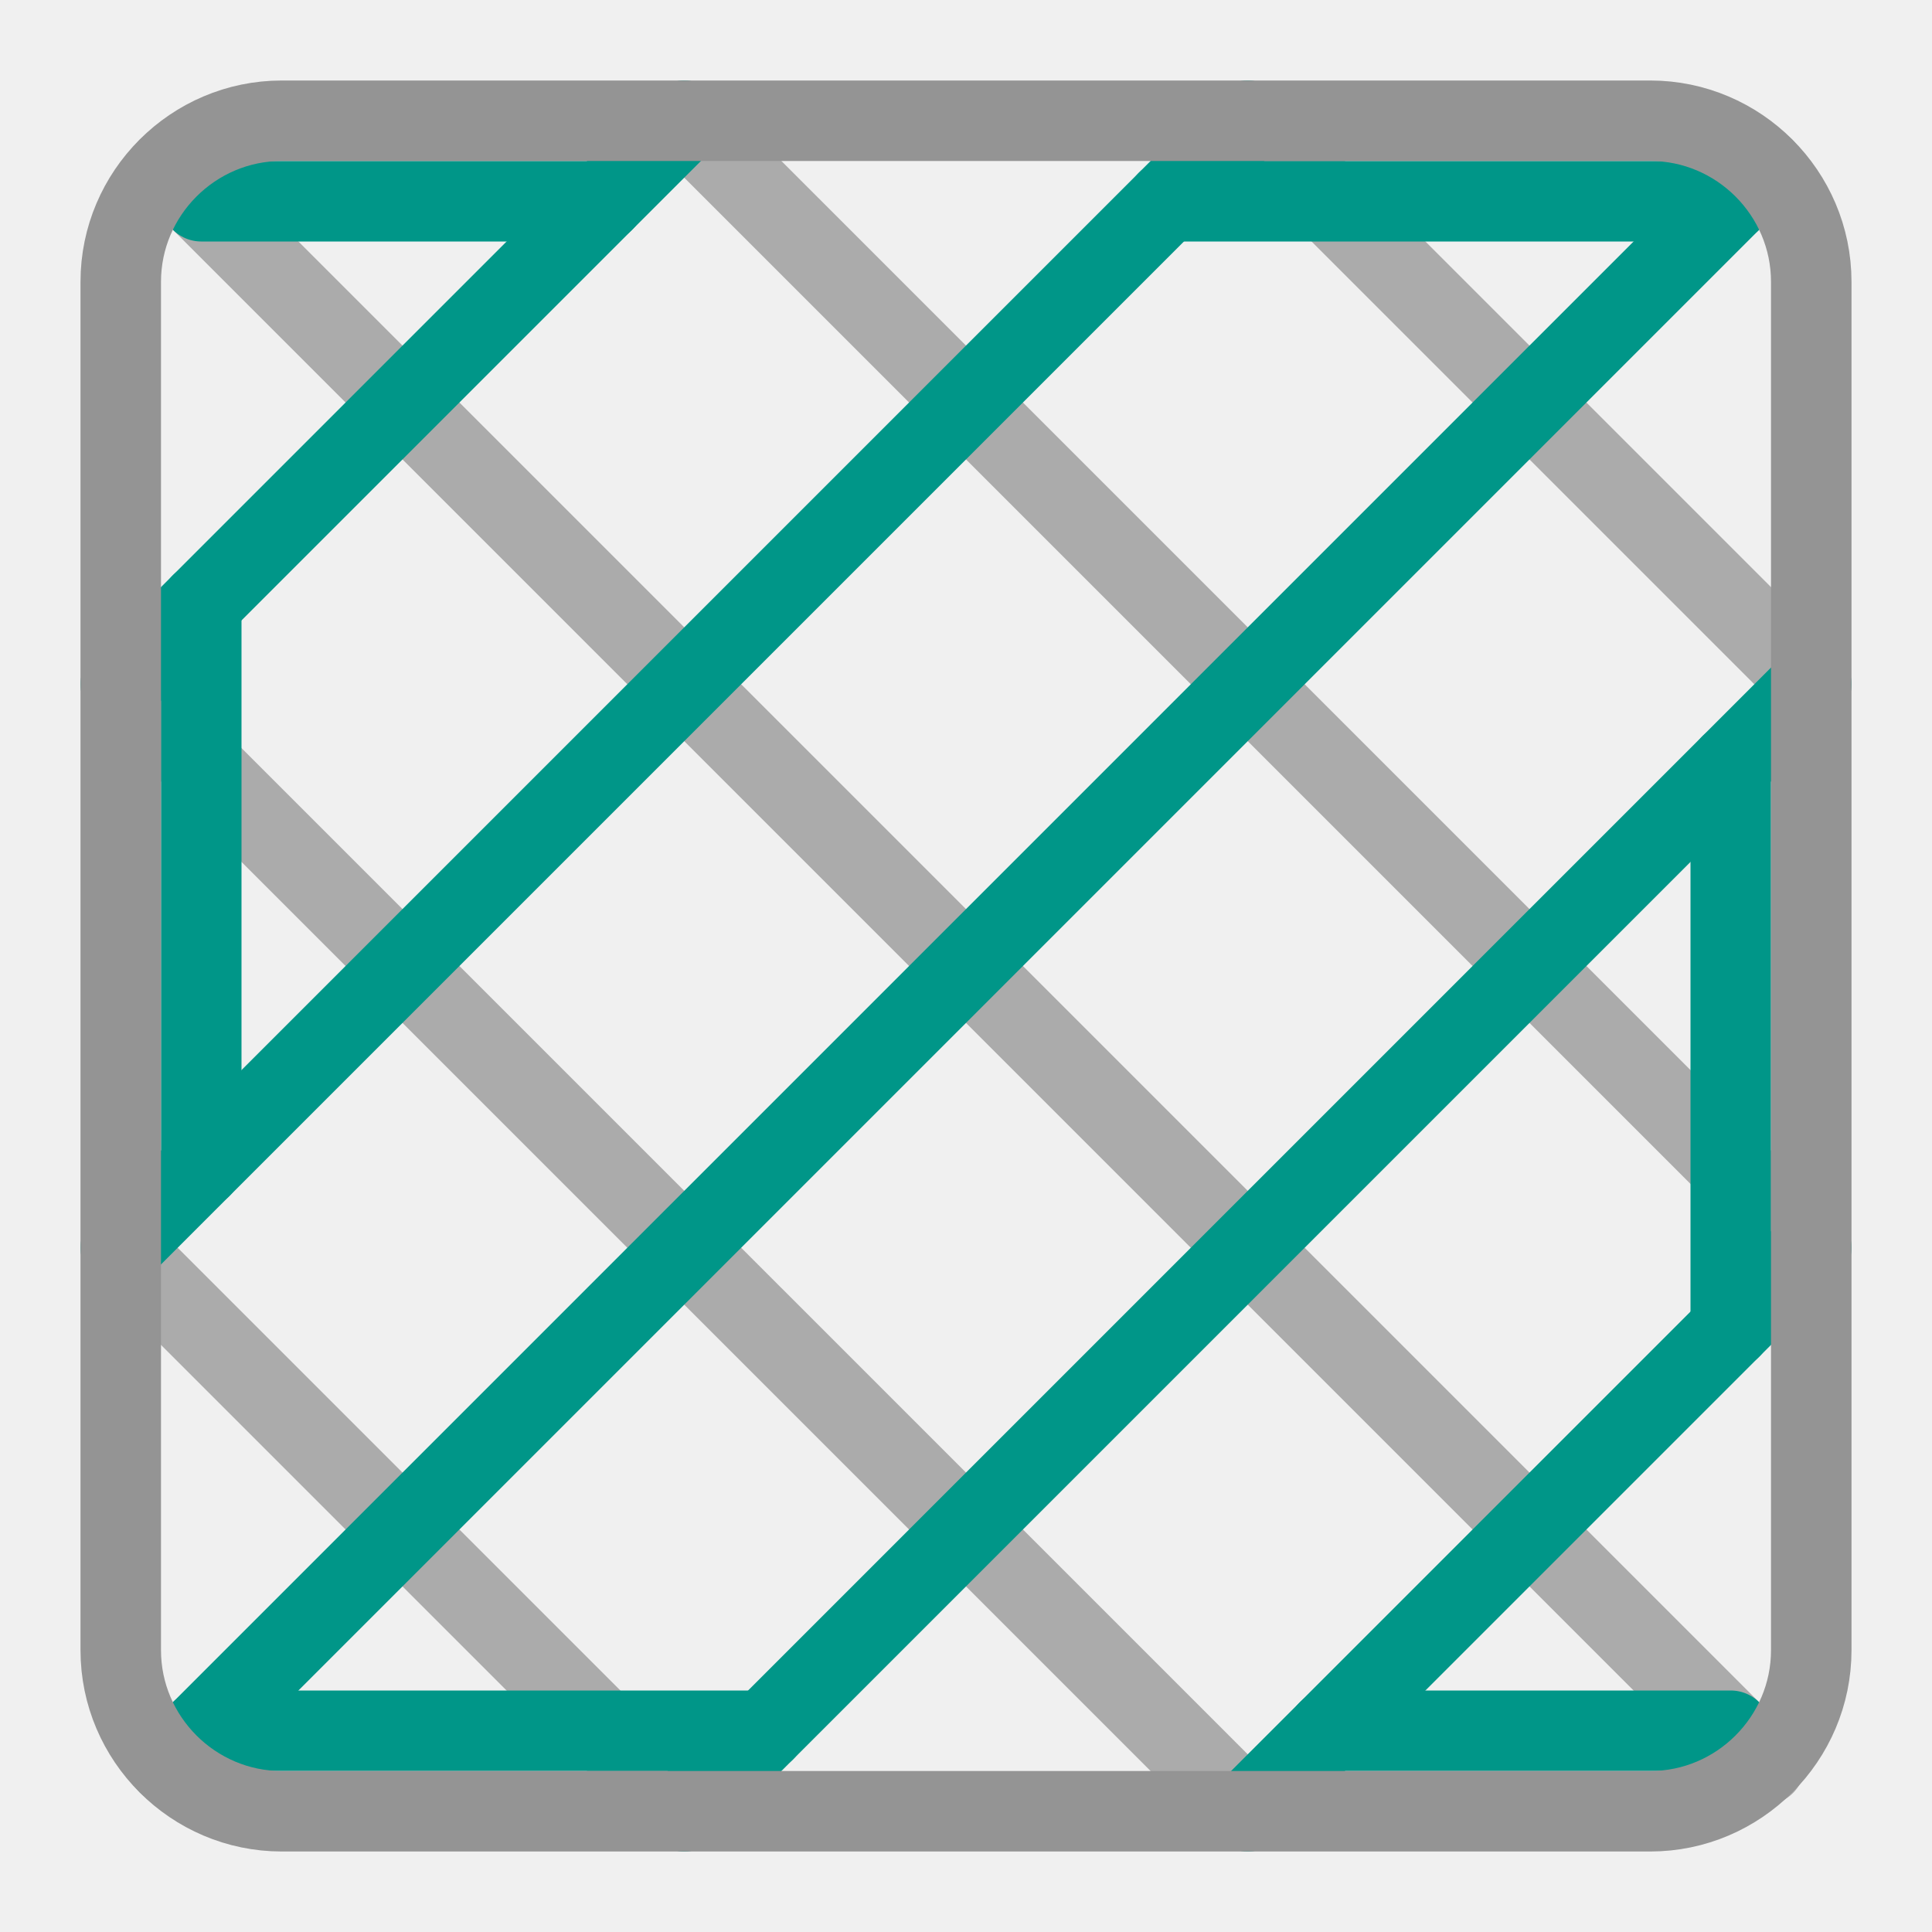
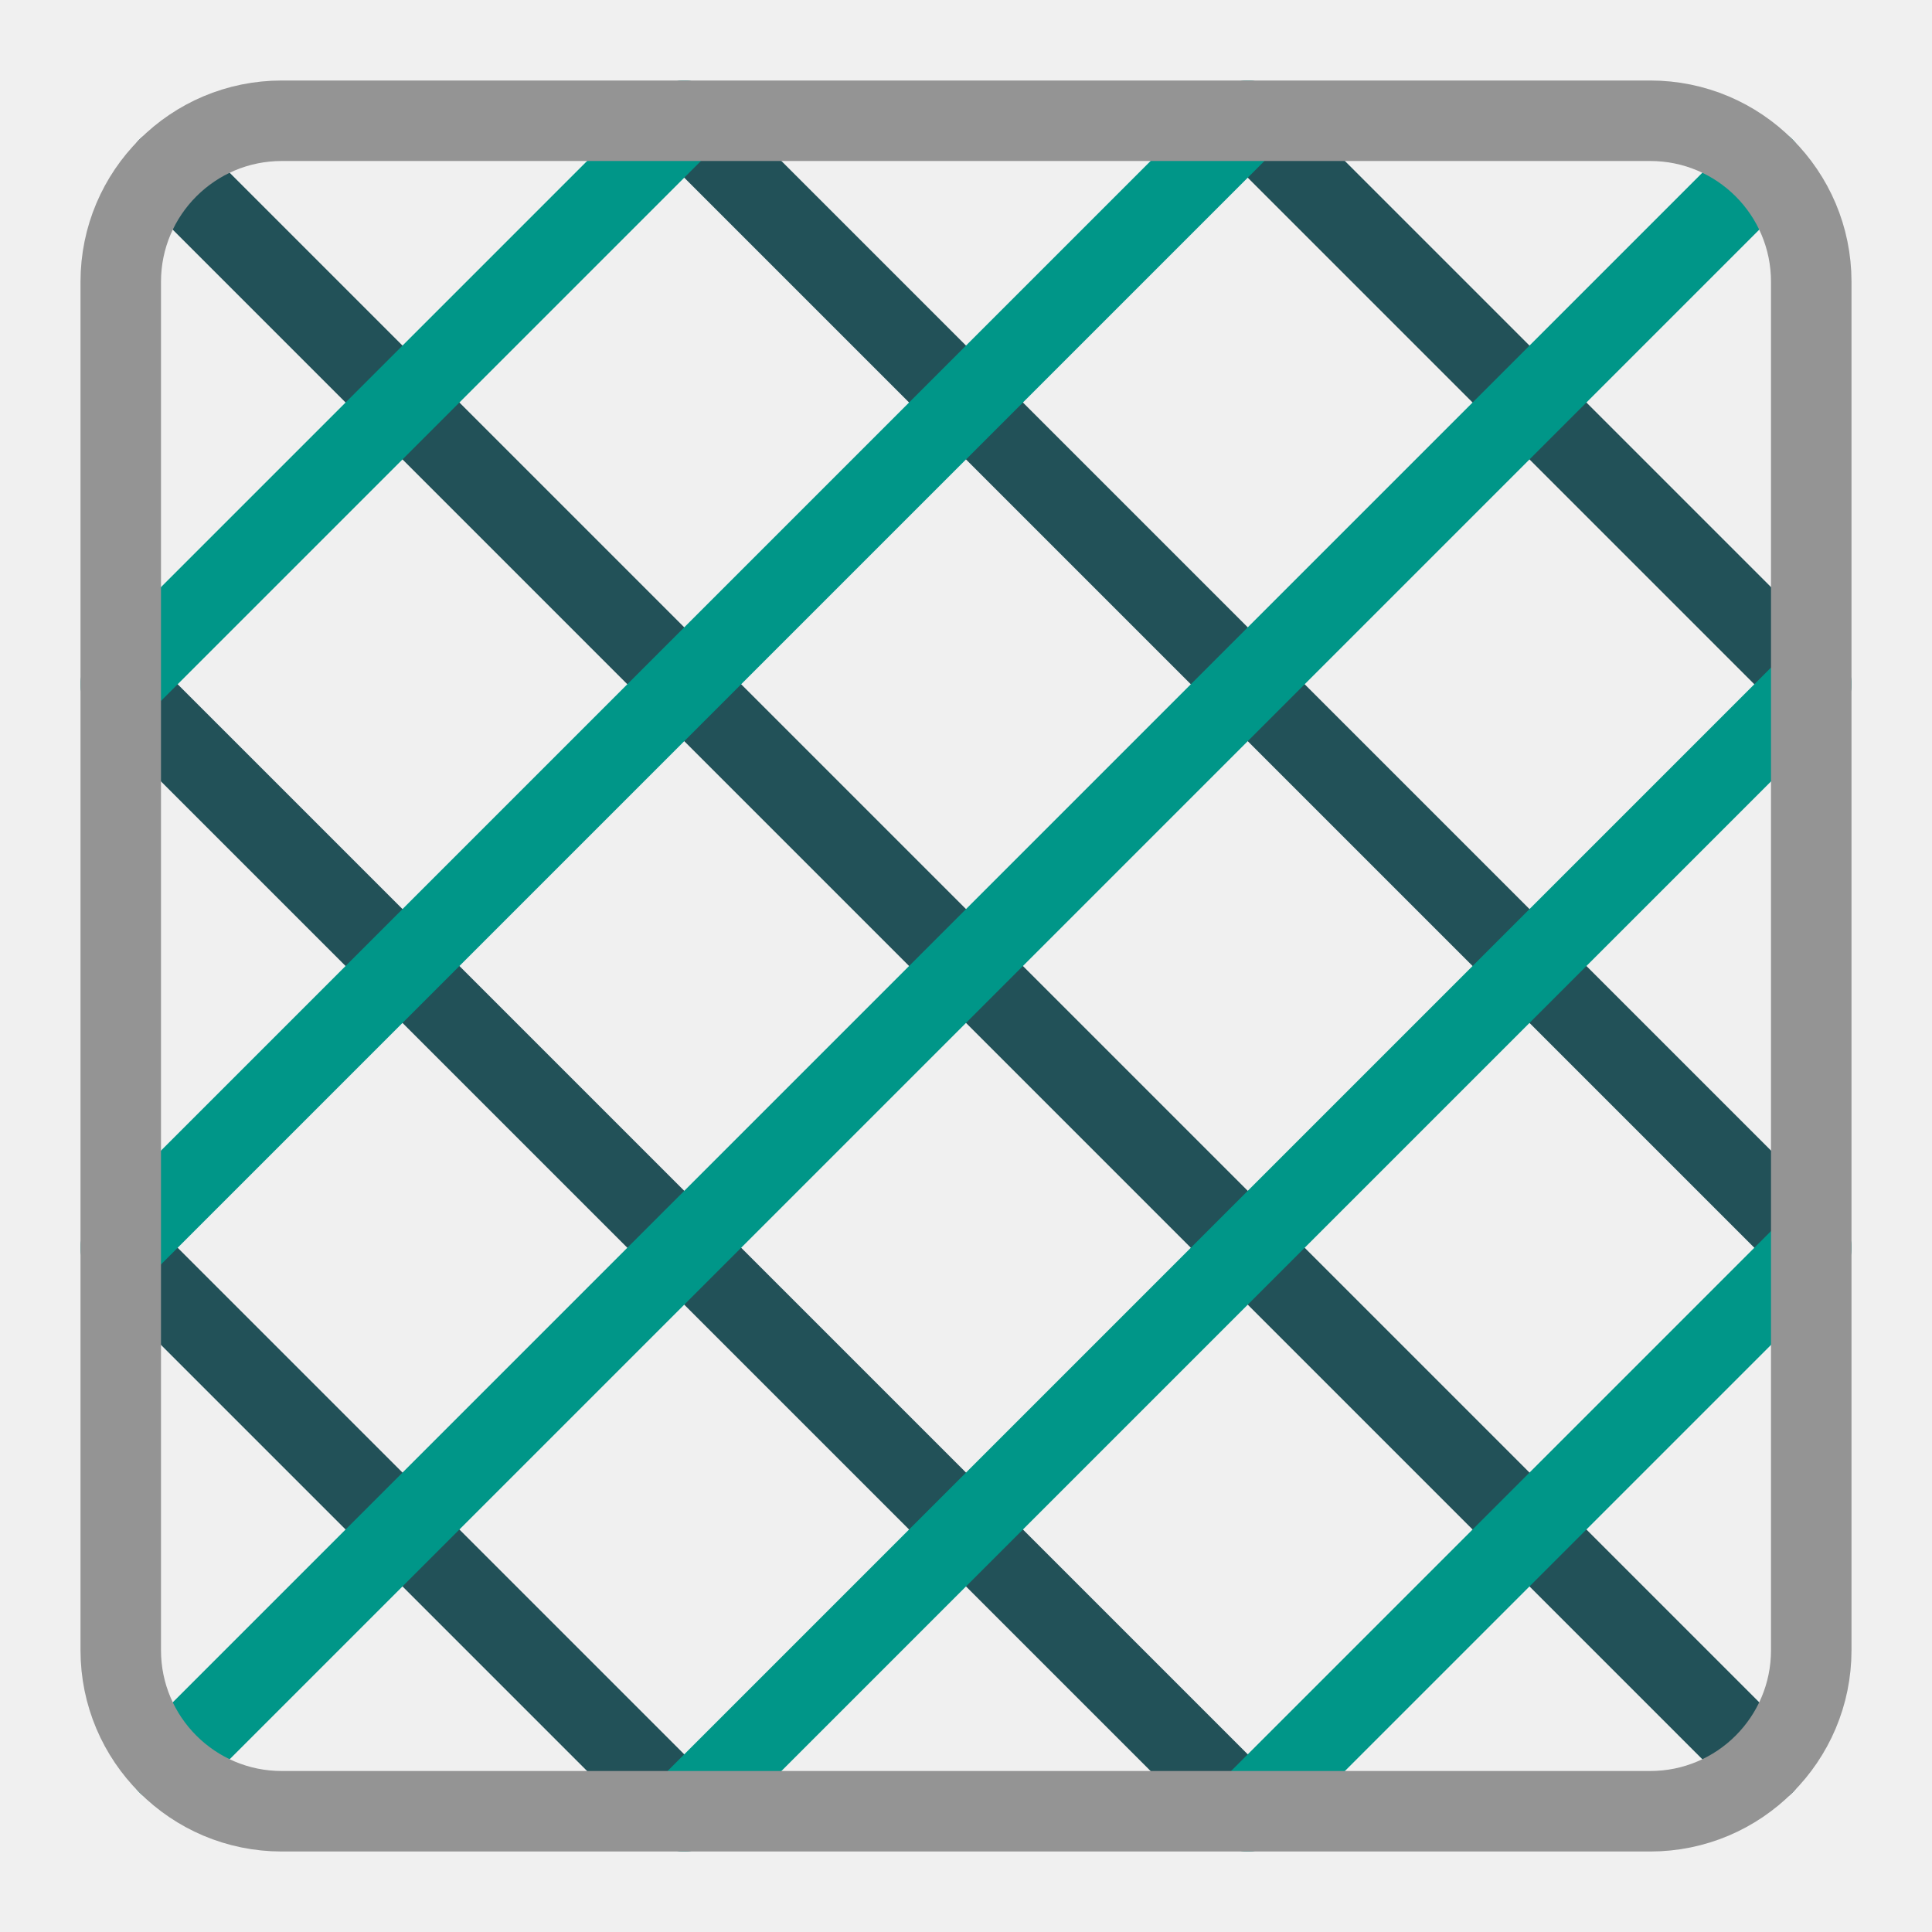
- <svg xmlns="http://www.w3.org/2000/svg" id="a" width="24" height="24" viewBox="0 0 24 24">
-   <path d="M15.5,22.5L1.5,8.5M22.5,15.5L8.5,1.5M8.5,22.5L1.5,15.5M22.5,8.5L15.5,1.5M2.09,2.09l19.83,19.83" style="fill:none; opacity:.75; stroke:#949494; stroke-linecap:round; stroke-linejoin:round;" />
-   <path d="M8.5,22.5l14-14M1.5,15.5L15.5,1.5M15.5,22.5l7-7M1.5,8.5L8.5,1.5M21.91,2.09L2.09,21.91" style="fill:none; stroke:#009688; stroke-linecap:round; stroke-linejoin:round;" />
-   <line x1="2.5" y1="7.5" x2="2.5" y2="14.5" style="fill:none; stroke:#009688; stroke-linecap:round; stroke-linejoin:round;" />
-   <line x1="14.5" y1="2.5" x2="21.5" y2="2.5" style="fill:none; stroke:#009688; stroke-linecap:round; stroke-linejoin:round;" />
-   <line x1="9.5" y1="21.5" x2="2.5" y2="21.5" style="fill:none; stroke:#009688; stroke-linecap:round; stroke-linejoin:round;" />
-   <line x1="21.5" y1="9.5" x2="21.5" y2="16.5" style="fill:none; stroke:#009688; stroke-linecap:round; stroke-linejoin:round;" />
-   <line x1="16.5" y1="21.5" x2="21.5" y2="21.5" style="fill:none; stroke:#009688; stroke-linecap:round; stroke-linejoin:round;" />
-   <line x1="7.5" y1="2.5" x2="2.5" y2="2.5" style="fill:none; stroke:#009688; stroke-linecap:round; stroke-linejoin:round;" />
-   <path d="M3.5,1.5h17c1.1,0,2,.9,2,2v17c0,1.1-.9,2-2,2H3.5c-1.1,0-2-.9-2-2V3.5c0-1.1.9-2,2-2Z" style="fill:none; stroke:#949494; stroke-linecap:round; stroke-linejoin:round;" />
+ <svg xmlns="http://www.w3.org/2000/svg" width="24" height="24" viewBox="0 0 24 24" version="1.1" id="svg3" xml:space="preserve">
+   <defs id="defs3">
+     <clipPath id="clip0_8991_35043">
+       <rect width="10" height="10" fill="white" id="rect5" />
+     </clipPath>
+     <clipPath id="clip0_8991_35043-9">
+       <rect width="10" height="10" fill="#ffffff" id="rect5-5" x="0" y="0" />
+     </clipPath>
+     <clipPath id="clip0_8991_35043-1">
+       <rect width="10" height="10" fill="#ffffff" id="rect5-0" x="0" y="0" />
+     </clipPath>
+   </defs>
+   <path d="m 15.5,22.5 -14,-14 m 21,7 L 21.526,14.526 20.964,13.964 8.5,1.5 m 0,21 -7,-7 m 21,-7 -7,-7 M 2.086,2.086 21.914,21.914" style="display:inline;opacity:1;fill:none;stroke:#225158;stroke-linecap:round;stroke-linejoin:round;stroke-opacity:1" id="path1" />
+   <path d="m 8.5,22.5 14,-14 m -21,7 14,-14 m 0,21 7,-7 m -21,-7 7,-7 M 21.914,2.086 2.086,21.914" style="display:inline;fill:none;stroke:#009688;stroke-linecap:round;stroke-linejoin:round" id="path2" />
+   <path d="M3.5,1.5h17a2,2,0,0,1,2,2v17a2,2,0,0,1-2,2H3.5a2,2,0,0,1-2-2V3.5A2,2,0,0,1,3.5,1.5Z" style="fill:none;stroke:#949494;stroke-linecap:round;stroke-linejoin:round" id="path3" />
</svg>
